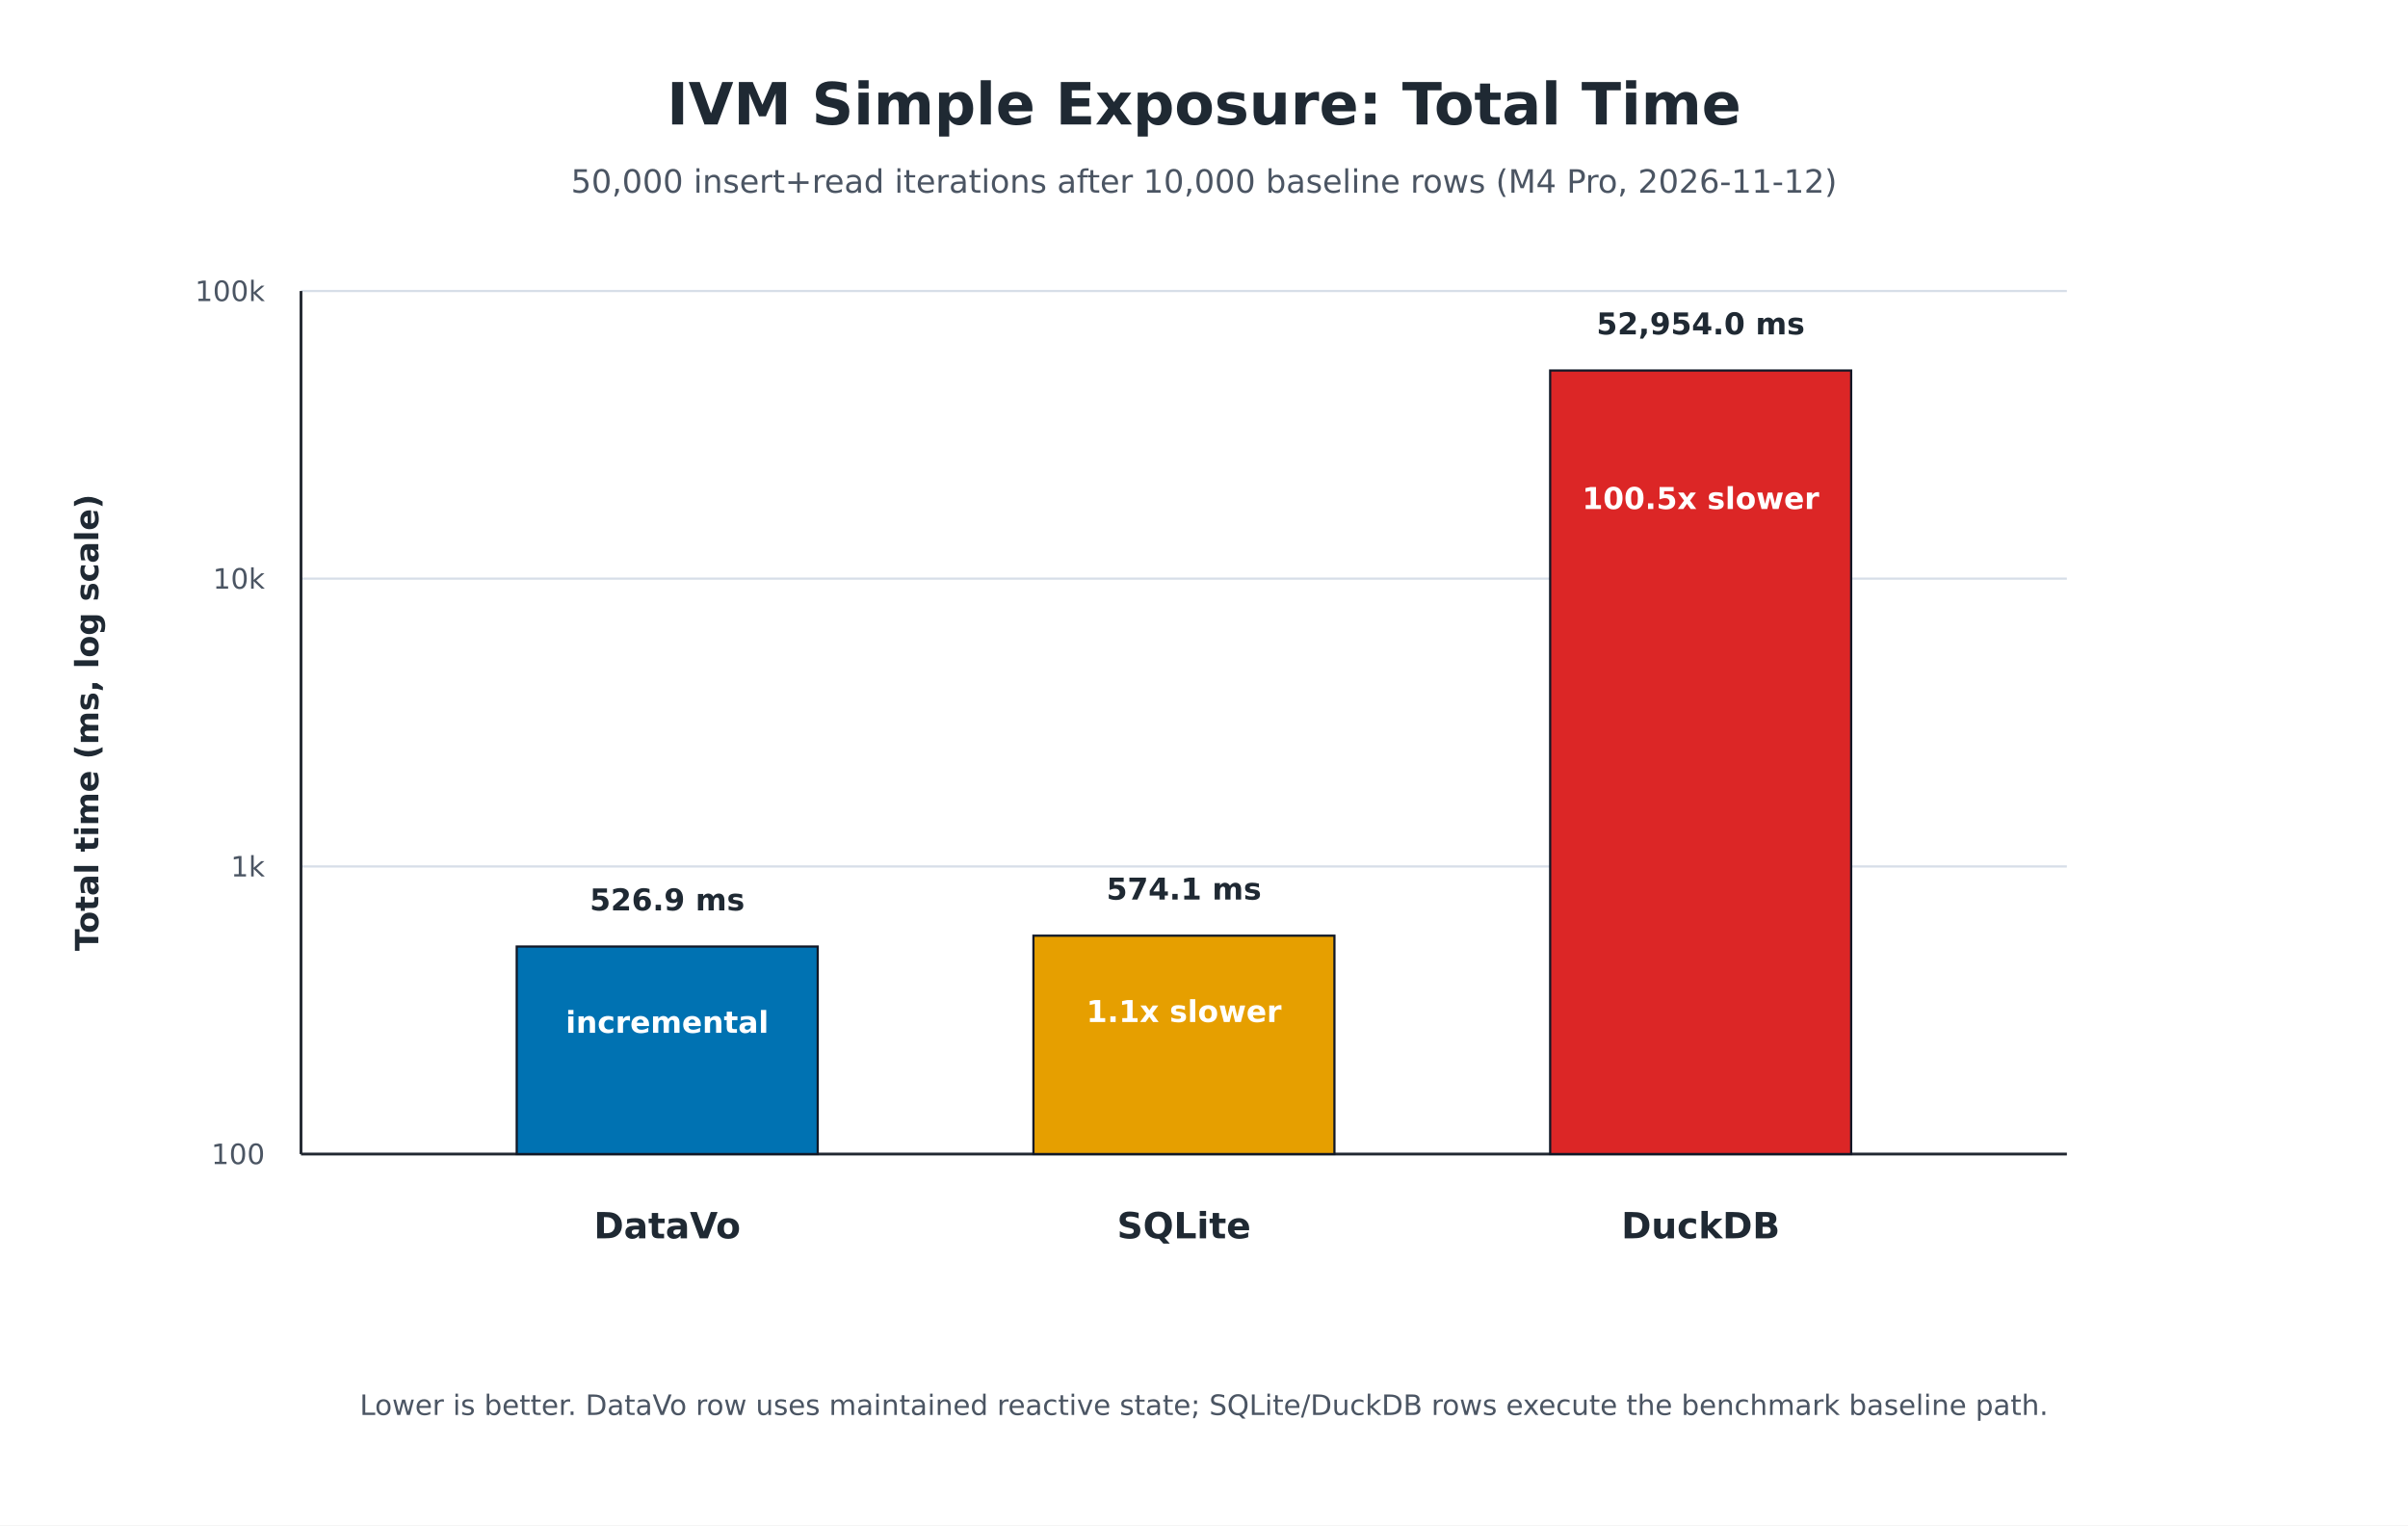
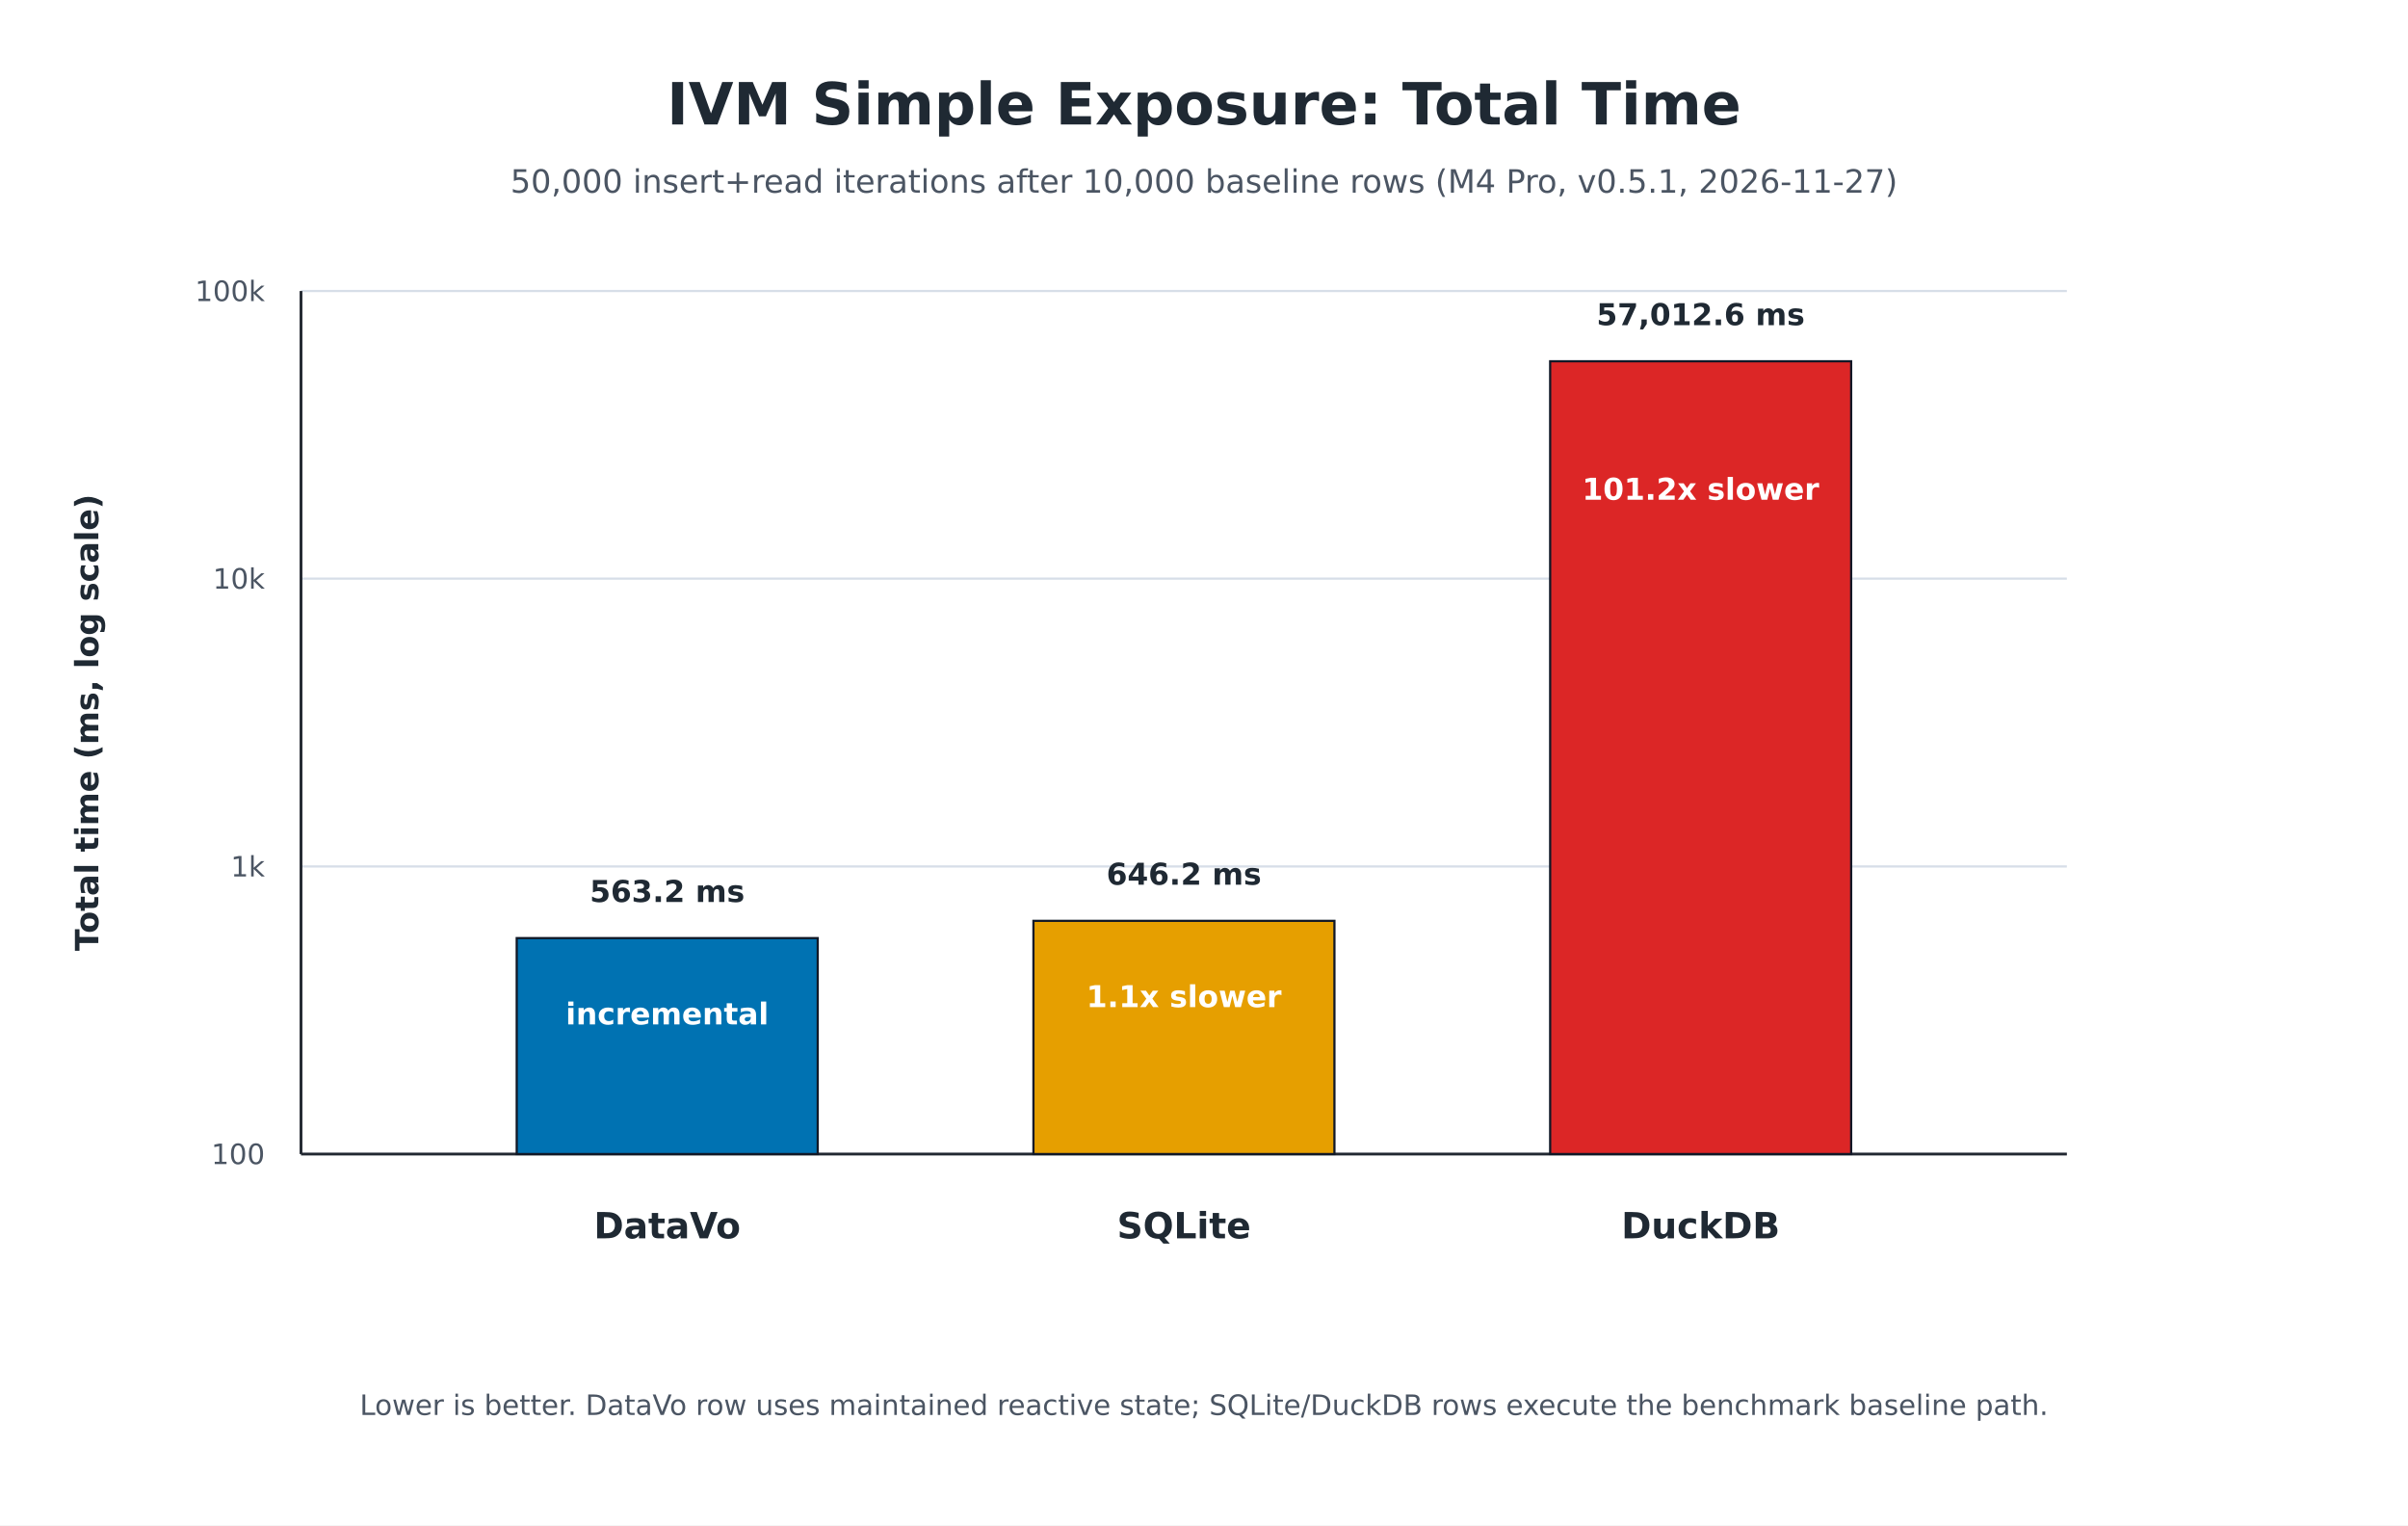
<svg xmlns="http://www.w3.org/2000/svg" width="1200" height="760" viewBox="0 0 1200 760">
  <rect width="100%" height="100%" fill="white" />
  <text x="600.0" y="62.0" text-anchor="middle" font-family="DejaVu Sans, Arial, sans-serif" font-size="29" font-weight="700" fill="#1F2933">IVM Simple Exposure: Total Time</text>
-   <text x="600.0" y="96.0" text-anchor="middle" font-family="DejaVu Sans, Arial, sans-serif" font-size="16" font-weight="400" fill="#4B5563">50,000 insert+read iterations after 10,000 baseline rows (M4 Pro, 2026-11-12)</text>
+   <text x="600.0" y="96.0" text-anchor="middle" font-family="DejaVu Sans, Arial, sans-serif" font-size="16" font-weight="400" fill="#4B5563">50,000 insert+read iterations after 10,000 baseline rows (M4 Pro, v0.5.1, 2026-11-27)</text>
  <line x1="150.0" y1="575.0" x2="1030.0" y2="575.0" stroke="#D7DEE8" stroke-width="1.1" />
  <text x="132.0" y="580.0" text-anchor="end" font-family="DejaVu Sans, Arial, sans-serif" font-size="14" font-weight="400" fill="#4B5563">100</text>
  <line x1="150.0" y1="431.7" x2="1030.0" y2="431.7" stroke="#D7DEE8" stroke-width="1.1" />
  <text x="132.0" y="436.7" text-anchor="end" font-family="DejaVu Sans, Arial, sans-serif" font-size="14" font-weight="400" fill="#4B5563">1k</text>
  <line x1="150.0" y1="288.3" x2="1030.0" y2="288.3" stroke="#D7DEE8" stroke-width="1.1" />
  <text x="132.0" y="293.3" text-anchor="end" font-family="DejaVu Sans, Arial, sans-serif" font-size="14" font-weight="400" fill="#4B5563">10k</text>
  <line x1="150.0" y1="145.0" x2="1030.0" y2="145.0" stroke="#D7DEE8" stroke-width="1.1" />
  <text x="132.0" y="150.0" text-anchor="end" font-family="DejaVu Sans, Arial, sans-serif" font-size="14" font-weight="400" fill="#4B5563">100k</text>
  <line x1="150.0" y1="145.0" x2="150.0" y2="575.0" stroke="#222831" stroke-width="1.4" />
  <line x1="150.0" y1="575.0" x2="1030.0" y2="575.0" stroke="#222831" stroke-width="1.4" />
  <text transform="rotate(-90 49 360.0)" x="49.0" y="360.0" text-anchor="middle" font-family="DejaVu Sans, Arial, sans-serif" font-size="16" font-weight="700" fill="#1F2933">Total time (ms, log scale)</text>
-   <rect x="257.5" y="471.6" width="150.0" height="103.4" fill="#0072B2" stroke="#111827" stroke-width="1.1" />
+   <rect x="257.5" y="467.4" width="150.0" height="107.6" fill="#0072B2" stroke="#111827" stroke-width="1.1" />
  <text x="332.5" y="617.0" text-anchor="middle" font-family="DejaVu Sans, Arial, sans-serif" font-size="18" font-weight="700" fill="#1F2933">DataVo</text>
-   <text x="332.5" y="453.6" text-anchor="middle" font-family="DejaVu Sans, Arial, sans-serif" font-size="15" font-weight="700" fill="#1F2933">526.9 ms</text>
-   <text x="332.5" y="514.6" text-anchor="middle" font-family="DejaVu Sans, Arial, sans-serif" font-size="15" font-weight="700" fill="#FFFFFF">incremental</text>
-   <rect x="515.0" y="466.2" width="150.0" height="108.8" fill="#E69F00" stroke="#111827" stroke-width="1.1" />
+   <text x="332.5" y="449.4" text-anchor="middle" font-family="DejaVu Sans, Arial, sans-serif" font-size="15" font-weight="700" fill="#1F2933">563.2 ms</text>
+   <text x="332.5" y="510.4" text-anchor="middle" font-family="DejaVu Sans, Arial, sans-serif" font-size="15" font-weight="700" fill="#FFFFFF">incremental</text>
+   <rect x="515.0" y="458.8" width="150.0" height="116.2" fill="#E69F00" stroke="#111827" stroke-width="1.1" />
  <text x="590.0" y="617.0" text-anchor="middle" font-family="DejaVu Sans, Arial, sans-serif" font-size="18" font-weight="700" fill="#1F2933">SQLite</text>
-   <text x="590.0" y="448.2" text-anchor="middle" font-family="DejaVu Sans, Arial, sans-serif" font-size="15" font-weight="700" fill="#1F2933">574.1 ms</text>
-   <text x="590.0" y="509.2" text-anchor="middle" font-family="DejaVu Sans, Arial, sans-serif" font-size="15" font-weight="700" fill="#FFFFFF">1.1x slower</text>
-   <rect x="772.5" y="184.6" width="150.0" height="390.4" fill="#DC2626" stroke="#111827" stroke-width="1.1" />
+   <text x="590.0" y="440.8" text-anchor="middle" font-family="DejaVu Sans, Arial, sans-serif" font-size="15" font-weight="700" fill="#1F2933">646.2 ms</text>
+   <text x="590.0" y="501.8" text-anchor="middle" font-family="DejaVu Sans, Arial, sans-serif" font-size="15" font-weight="700" fill="#FFFFFF">1.1x slower</text>
+   <rect x="772.5" y="180.0" width="150.0" height="395.0" fill="#DC2626" stroke="#111827" stroke-width="1.1" />
  <text x="847.5" y="617.0" text-anchor="middle" font-family="DejaVu Sans, Arial, sans-serif" font-size="18" font-weight="700" fill="#1F2933">DuckDB</text>
-   <text x="847.5" y="166.6" text-anchor="middle" font-family="DejaVu Sans, Arial, sans-serif" font-size="15" font-weight="700" fill="#1F2933">52,954.0 ms</text>
-   <text x="847.5" y="253.6" text-anchor="middle" font-family="DejaVu Sans, Arial, sans-serif" font-size="15" font-weight="700" fill="#FFFFFF">100.5x slower</text>
+   <text x="847.5" y="162.0" text-anchor="middle" font-family="DejaVu Sans, Arial, sans-serif" font-size="15" font-weight="700" fill="#1F2933">57,012.6 ms</text>
+   <text x="847.5" y="249.0" text-anchor="middle" font-family="DejaVu Sans, Arial, sans-serif" font-size="15" font-weight="700" fill="#FFFFFF">101.2x slower</text>
  <text x="600.0" y="705.0" text-anchor="middle" font-family="DejaVu Sans, Arial, sans-serif" font-size="14" font-weight="400" fill="#4B5563">Lower is better. DataVo row uses maintained reactive state; SQLite/DuckDB rows execute the benchmark baseline path.</text>
</svg>
